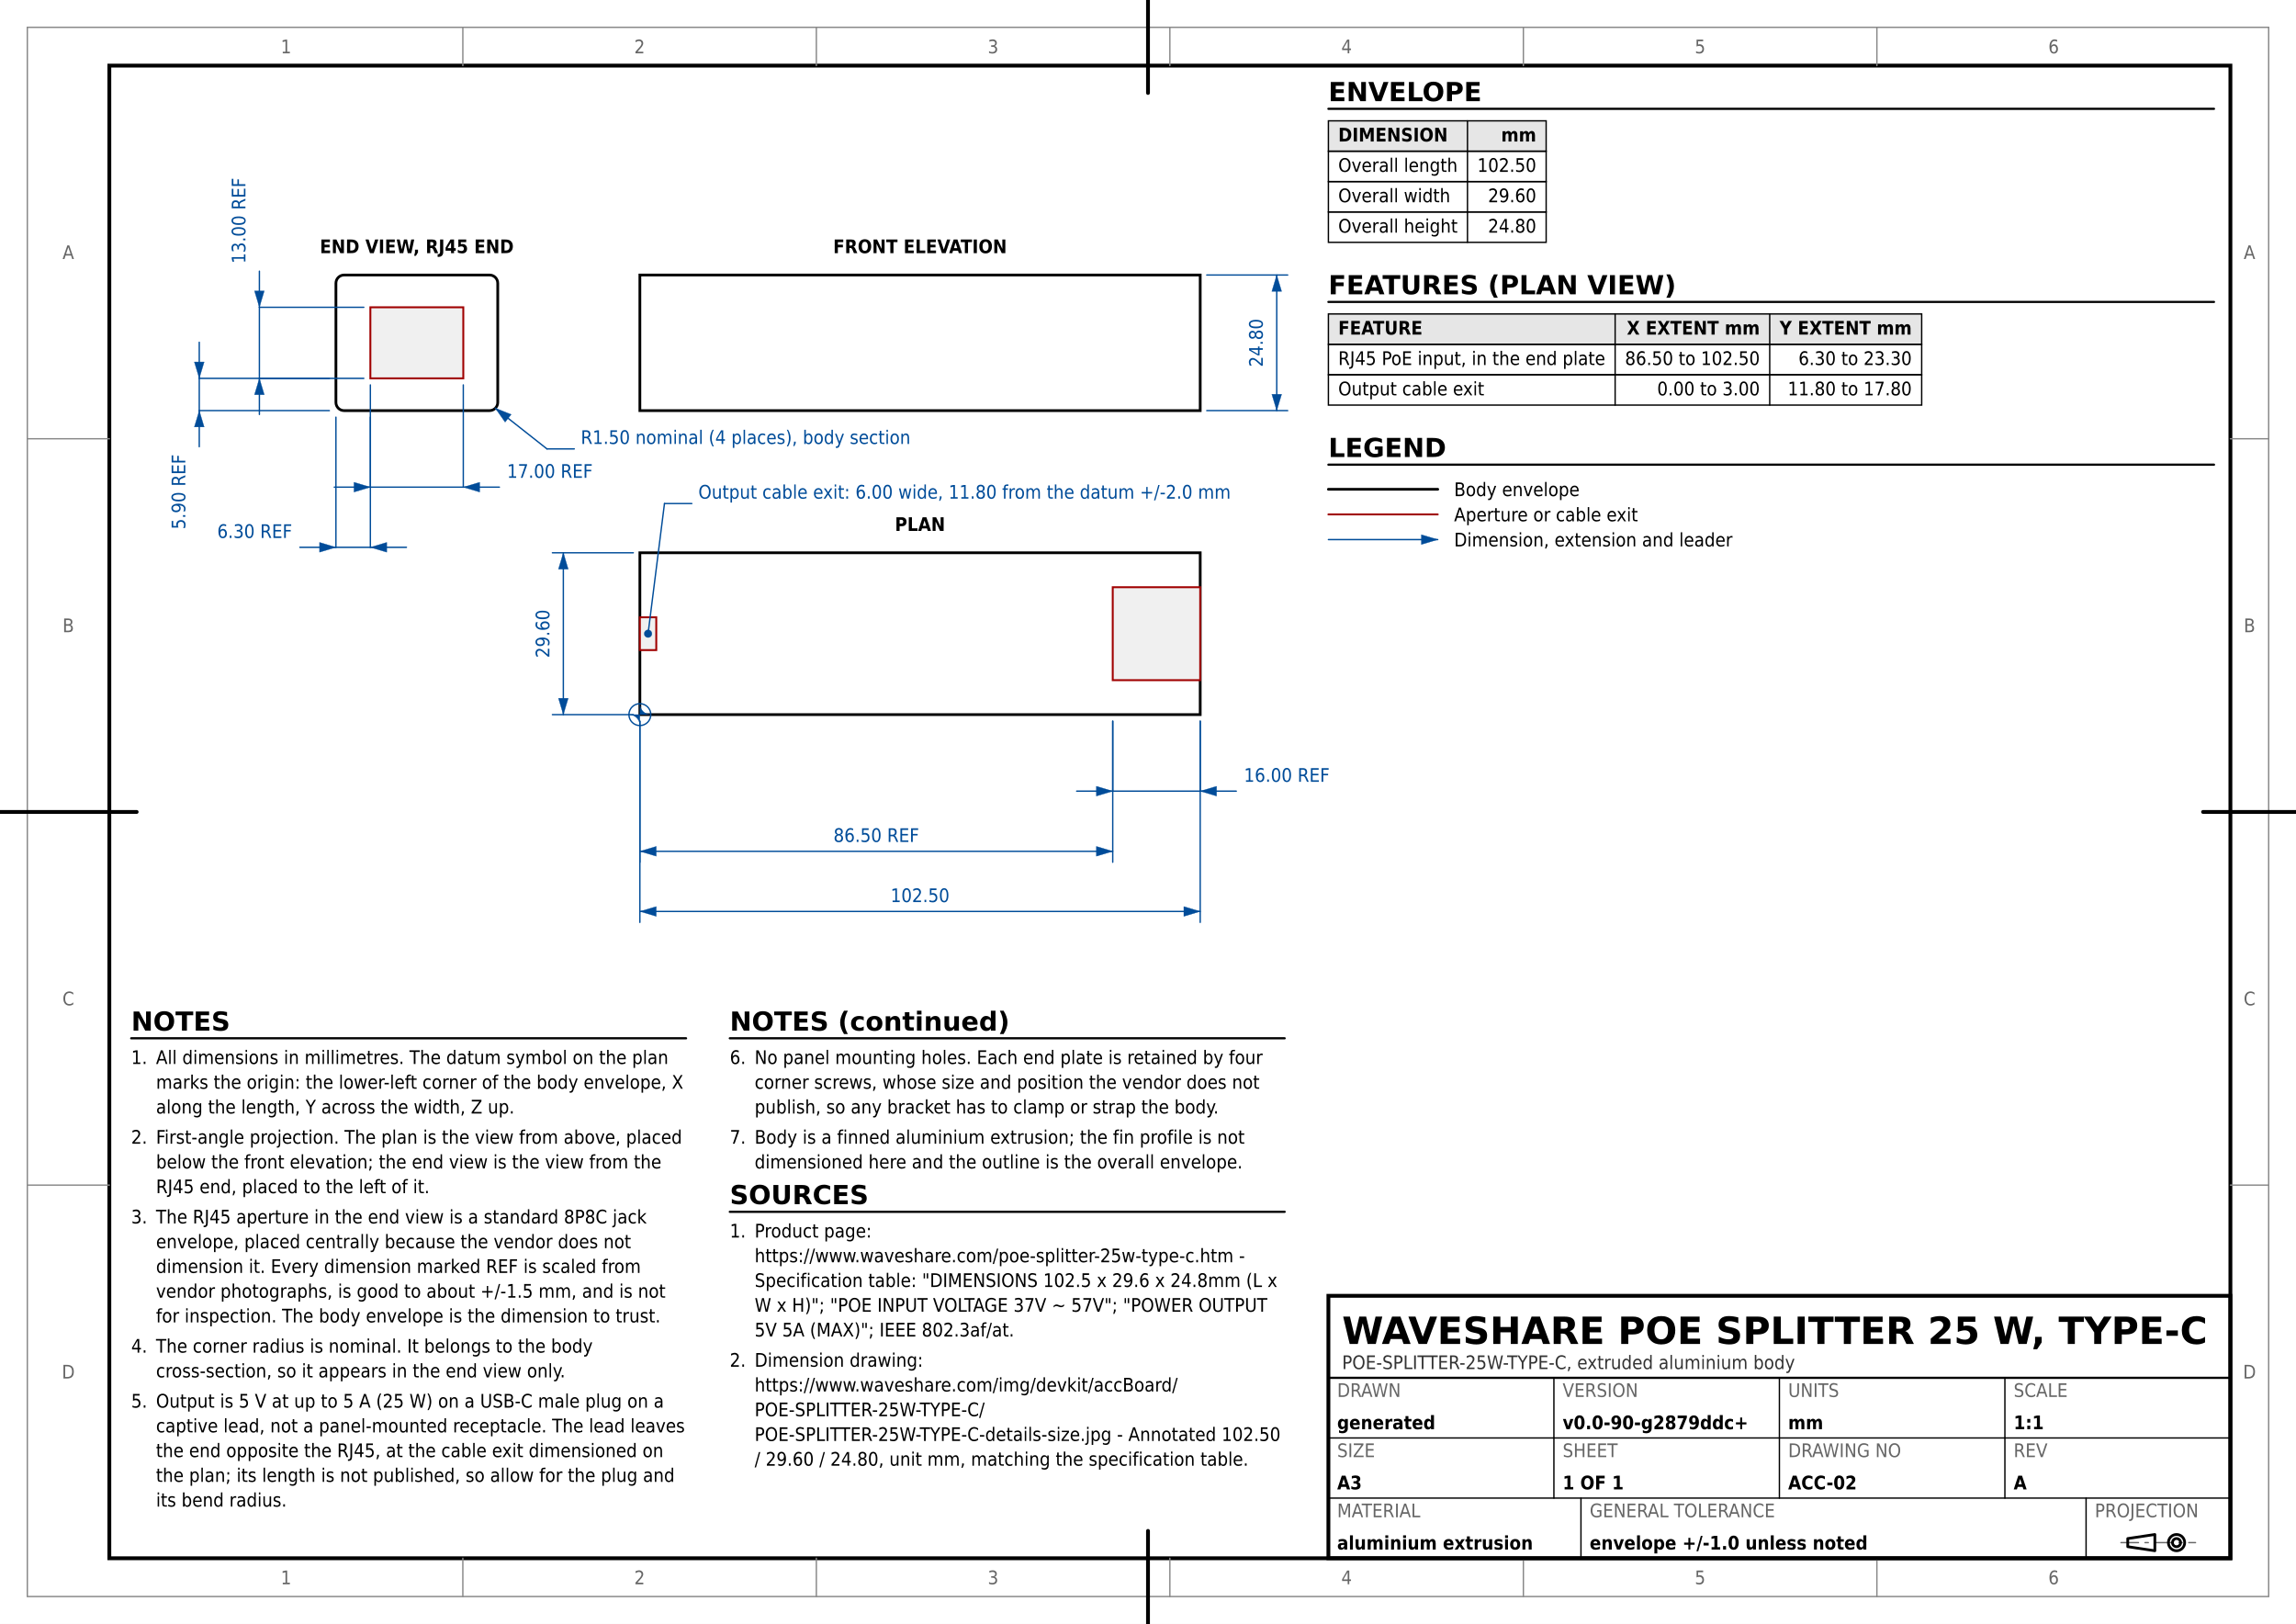
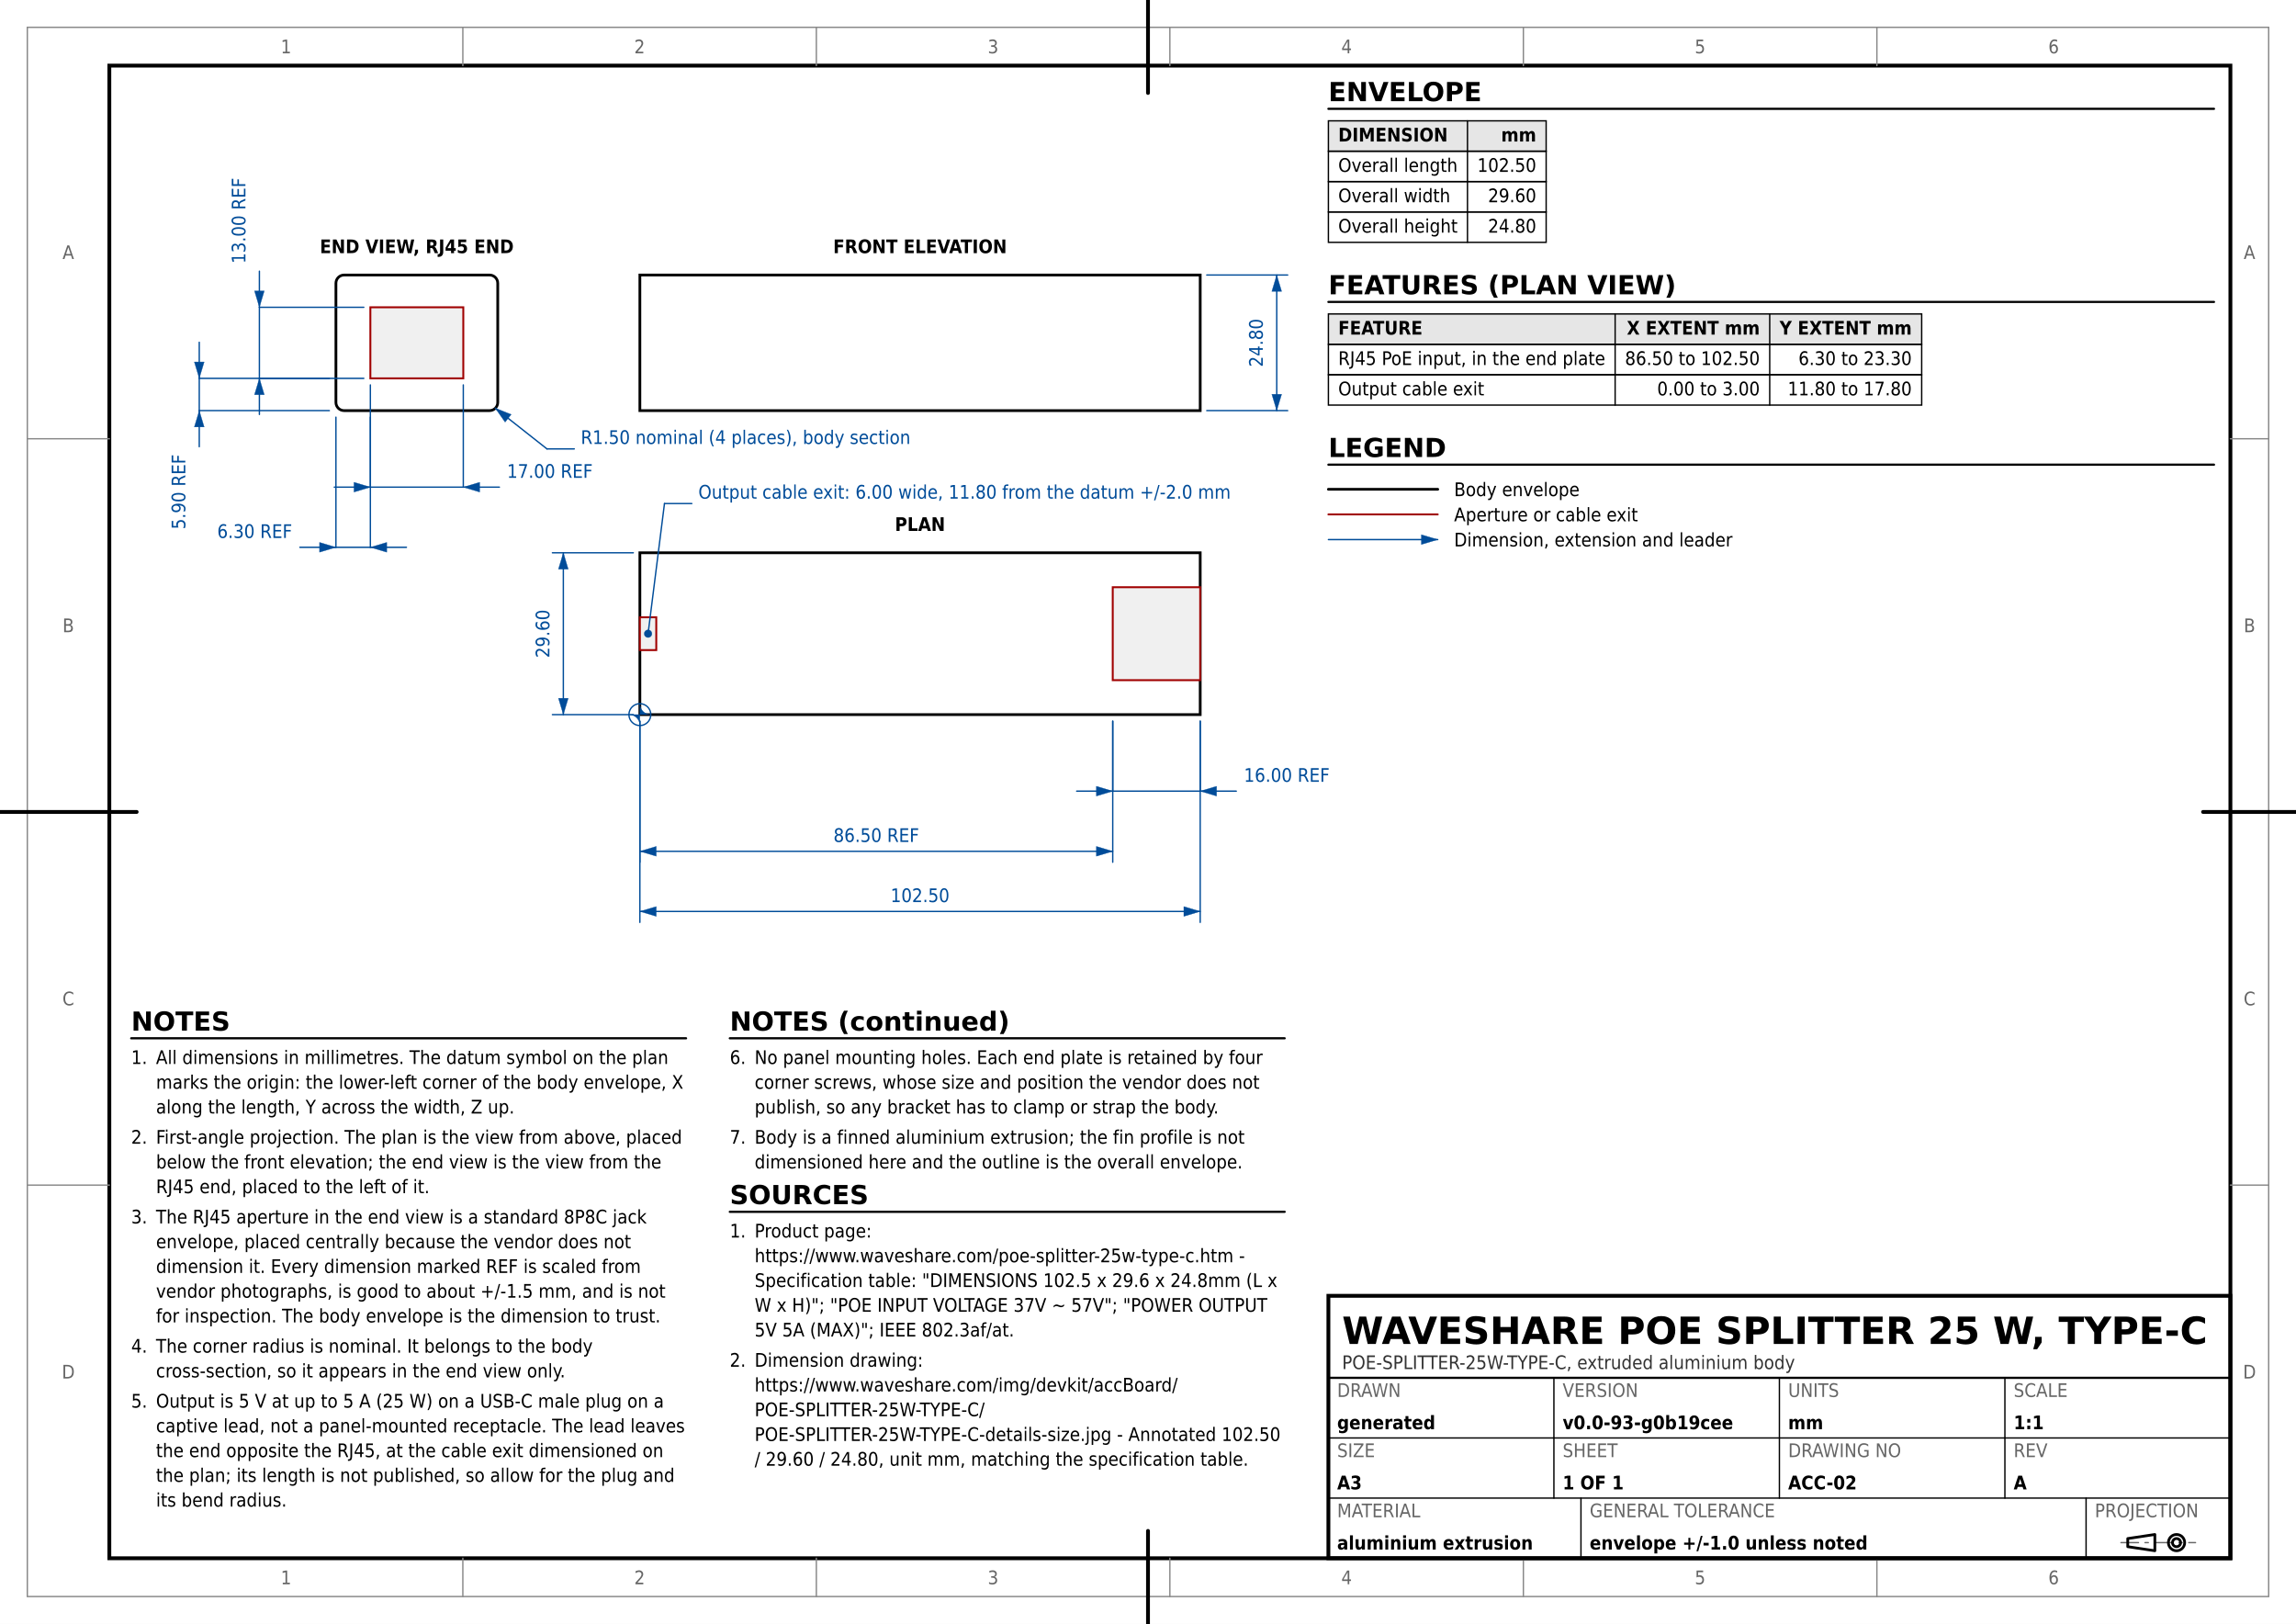
<svg xmlns="http://www.w3.org/2000/svg" version="1.1" width="420mm" height="297mm" viewBox="0 0 420 297">
  <rect width="100%" height="100%" fill="#ffffff" />
  <rect x="5" y="5" width="410" height="287" fill="none" stroke="#888888" stroke-width="0.25" />
  <rect x="20" y="12" width="388" height="273" fill="none" stroke="#000000" stroke-width="0.7" />
  <text x="52.333" y="289.75" font-family="DejaVu Sans Condensed, DejaVu Sans, Liberation Sans, sans-serif" font-size="3.429" fill="#666666" text-anchor="middle">1</text>
  <text x="52.333" y="9.75" font-family="DejaVu Sans Condensed, DejaVu Sans, Liberation Sans, sans-serif" font-size="3.429" fill="#666666" text-anchor="middle">1</text>
  <line x1="84.667" y1="292" x2="84.667" y2="285" stroke="#888888" stroke-width="0.25" stroke-linecap="round" />
  <line x1="84.667" y1="12" x2="84.667" y2="5" stroke="#888888" stroke-width="0.25" stroke-linecap="round" />
  <text x="117" y="289.75" font-family="DejaVu Sans Condensed, DejaVu Sans, Liberation Sans, sans-serif" font-size="3.429" fill="#666666" text-anchor="middle">2</text>
  <text x="117" y="9.75" font-family="DejaVu Sans Condensed, DejaVu Sans, Liberation Sans, sans-serif" font-size="3.429" fill="#666666" text-anchor="middle">2</text>
  <line x1="149.333" y1="292" x2="149.333" y2="285" stroke="#888888" stroke-width="0.25" stroke-linecap="round" />
  <line x1="149.333" y1="12" x2="149.333" y2="5" stroke="#888888" stroke-width="0.25" stroke-linecap="round" />
  <text x="181.667" y="289.75" font-family="DejaVu Sans Condensed, DejaVu Sans, Liberation Sans, sans-serif" font-size="3.429" fill="#666666" text-anchor="middle">3</text>
  <text x="181.667" y="9.75" font-family="DejaVu Sans Condensed, DejaVu Sans, Liberation Sans, sans-serif" font-size="3.429" fill="#666666" text-anchor="middle">3</text>
  <line x1="214" y1="292" x2="214" y2="285" stroke="#888888" stroke-width="0.25" stroke-linecap="round" />
  <line x1="214" y1="12" x2="214" y2="5" stroke="#888888" stroke-width="0.25" stroke-linecap="round" />
  <text x="246.333" y="289.75" font-family="DejaVu Sans Condensed, DejaVu Sans, Liberation Sans, sans-serif" font-size="3.429" fill="#666666" text-anchor="middle">4</text>
  <text x="246.333" y="9.75" font-family="DejaVu Sans Condensed, DejaVu Sans, Liberation Sans, sans-serif" font-size="3.429" fill="#666666" text-anchor="middle">4</text>
  <line x1="278.667" y1="292" x2="278.667" y2="285" stroke="#888888" stroke-width="0.25" stroke-linecap="round" />
  <line x1="278.667" y1="12" x2="278.667" y2="5" stroke="#888888" stroke-width="0.25" stroke-linecap="round" />
  <text x="311" y="289.75" font-family="DejaVu Sans Condensed, DejaVu Sans, Liberation Sans, sans-serif" font-size="3.429" fill="#666666" text-anchor="middle">5</text>
  <text x="311" y="9.75" font-family="DejaVu Sans Condensed, DejaVu Sans, Liberation Sans, sans-serif" font-size="3.429" fill="#666666" text-anchor="middle">5</text>
  <line x1="343.333" y1="292" x2="343.333" y2="285" stroke="#888888" stroke-width="0.25" stroke-linecap="round" />
  <line x1="343.333" y1="12" x2="343.333" y2="5" stroke="#888888" stroke-width="0.25" stroke-linecap="round" />
  <text x="375.667" y="289.75" font-family="DejaVu Sans Condensed, DejaVu Sans, Liberation Sans, sans-serif" font-size="3.429" fill="#666666" text-anchor="middle">6</text>
  <text x="375.667" y="9.75" font-family="DejaVu Sans Condensed, DejaVu Sans, Liberation Sans, sans-serif" font-size="3.429" fill="#666666" text-anchor="middle">6</text>
  <text x="12.5" y="252.125" font-family="DejaVu Sans Condensed, DejaVu Sans, Liberation Sans, sans-serif" font-size="3.429" fill="#666666" text-anchor="middle">D</text>
  <text x="411.5" y="252.125" font-family="DejaVu Sans Condensed, DejaVu Sans, Liberation Sans, sans-serif" font-size="3.429" fill="#666666" text-anchor="middle">D</text>
  <line x1="5" y1="216.75" x2="20" y2="216.75" stroke="#888888" stroke-width="0.25" stroke-linecap="round" />
  <line x1="408" y1="216.75" x2="415" y2="216.75" stroke="#888888" stroke-width="0.25" stroke-linecap="round" />
  <text x="12.5" y="183.875" font-family="DejaVu Sans Condensed, DejaVu Sans, Liberation Sans, sans-serif" font-size="3.429" fill="#666666" text-anchor="middle">C</text>
  <text x="411.5" y="183.875" font-family="DejaVu Sans Condensed, DejaVu Sans, Liberation Sans, sans-serif" font-size="3.429" fill="#666666" text-anchor="middle">C</text>
  <line x1="5" y1="148.5" x2="20" y2="148.5" stroke="#888888" stroke-width="0.25" stroke-linecap="round" />
  <line x1="408" y1="148.5" x2="415" y2="148.5" stroke="#888888" stroke-width="0.25" stroke-linecap="round" />
  <text x="12.5" y="115.625" font-family="DejaVu Sans Condensed, DejaVu Sans, Liberation Sans, sans-serif" font-size="3.429" fill="#666666" text-anchor="middle">B</text>
  <text x="411.5" y="115.625" font-family="DejaVu Sans Condensed, DejaVu Sans, Liberation Sans, sans-serif" font-size="3.429" fill="#666666" text-anchor="middle">B</text>
  <line x1="5" y1="80.25" x2="20" y2="80.25" stroke="#888888" stroke-width="0.25" stroke-linecap="round" />
  <line x1="408" y1="80.25" x2="415" y2="80.25" stroke="#888888" stroke-width="0.25" stroke-linecap="round" />
  <text x="12.5" y="47.375" font-family="DejaVu Sans Condensed, DejaVu Sans, Liberation Sans, sans-serif" font-size="3.429" fill="#666666" text-anchor="middle">A</text>
  <text x="411.5" y="47.375" font-family="DejaVu Sans Condensed, DejaVu Sans, Liberation Sans, sans-serif" font-size="3.429" fill="#666666" text-anchor="middle">A</text>
  <line x1="210" y1="297" x2="210" y2="280" stroke="#000000" stroke-width="0.7" stroke-linecap="round" />
  <line x1="210" y1="17" x2="210" y2="0" stroke="#000000" stroke-width="0.7" stroke-linecap="round" />
  <line x1="0" y1="148.5" x2="25" y2="148.5" stroke="#000000" stroke-width="0.7" stroke-linecap="round" />
  <line x1="403" y1="148.5" x2="420" y2="148.5" stroke="#000000" stroke-width="0.7" stroke-linecap="round" />
  <rect x="117.05" y="50.3" width="102.5" height="24.8" fill="none" stroke="#000000" stroke-width="0.5" />
  <rect x="117.05" y="101.1" width="102.5" height="29.6" fill="none" stroke="#000000" stroke-width="0.5" />
  <rect x="61.45" y="50.3" width="29.6" height="24.8" fill="none" stroke="#000000" stroke-width="0.5" rx="1.5" ry="1.5" />
  <text x="168.3" y="46.3" font-family="DejaVu Sans Condensed, DejaVu Sans, Liberation Sans, sans-serif" font-size="3.429" fill="#000000" text-anchor="middle" font-weight="bold">FRONT ELEVATION</text>
  <text x="168.3" y="97.1" font-family="DejaVu Sans Condensed, DejaVu Sans, Liberation Sans, sans-serif" font-size="3.429" fill="#000000" text-anchor="middle" font-weight="bold">PLAN</text>
  <text x="76.25" y="46.3" font-family="DejaVu Sans Condensed, DejaVu Sans, Liberation Sans, sans-serif" font-size="3.429" fill="#000000" text-anchor="middle" font-weight="bold">END VIEW, RJ45 END</text>
  <rect x="203.55" y="107.4" width="16" height="17" fill="#f0f0f0" stroke="#a00000" stroke-width="0.35" />
  <rect x="67.75" y="56.2" width="17" height="13" fill="#f0f0f0" stroke="#a00000" stroke-width="0.35" />
  <line x1="67.75" y1="70.4" x2="67.75" y2="89.1" stroke="#004c99" stroke-width="0.25" stroke-linecap="round" />
  <line x1="84.75" y1="70.4" x2="84.75" y2="89.1" stroke="#004c99" stroke-width="0.25" stroke-linecap="round" />
  <line x1="67.75" y1="89.1" x2="84.75" y2="89.1" stroke="#004c99" stroke-width="0.25" stroke-linecap="round" />
  <polygon points="67.75,89.1 64.75,88.2 64.75,90" fill="#004c99" stroke="#004c99" stroke-width="0.05" stroke-linejoin="round" />
  <polygon points="84.75,89.1 87.75,90 87.75,88.2" fill="#004c99" stroke="#004c99" stroke-width="0.05" stroke-linejoin="round" />
  <line x1="61.15" y1="89.1" x2="67.75" y2="89.1" stroke="#004c99" stroke-width="0.25" stroke-linecap="round" />
  <line x1="84.75" y1="89.1" x2="91.35" y2="89.1" stroke="#004c99" stroke-width="0.25" stroke-linecap="round" />
  <text x="92.75" y="87.391" font-family="DejaVu Sans Condensed, DejaVu Sans, Liberation Sans, sans-serif" font-size="3.429" fill="#004c99" text-anchor="start">17.00 REF</text>
  <line x1="61.45" y1="76.3" x2="61.45" y2="100.1" stroke="#004c99" stroke-width="0.25" stroke-linecap="round" />
  <line x1="67.75" y1="76.3" x2="67.75" y2="100.1" stroke="#004c99" stroke-width="0.25" stroke-linecap="round" />
  <line x1="61.45" y1="100.1" x2="67.75" y2="100.1" stroke="#004c99" stroke-width="0.25" stroke-linecap="round" />
  <polygon points="61.45,100.1 58.45,99.2 58.45,101" fill="#004c99" stroke="#004c99" stroke-width="0.05" stroke-linejoin="round" />
  <polygon points="67.75,100.1 70.75,101 70.75,99.2" fill="#004c99" stroke="#004c99" stroke-width="0.05" stroke-linejoin="round" />
  <line x1="54.85" y1="100.1" x2="61.45" y2="100.1" stroke="#004c99" stroke-width="0.25" stroke-linecap="round" />
  <line x1="67.75" y1="100.1" x2="74.35" y2="100.1" stroke="#004c99" stroke-width="0.25" stroke-linecap="round" />
  <text x="53.45" y="98.391" font-family="DejaVu Sans Condensed, DejaVu Sans, Liberation Sans, sans-serif" font-size="3.429" fill="#004c99" text-anchor="end">6.30 REF</text>
  <line x1="66.55" y1="69.2" x2="47.45" y2="69.2" stroke="#004c99" stroke-width="0.25" stroke-linecap="round" />
  <line x1="66.55" y1="56.2" x2="47.45" y2="56.2" stroke="#004c99" stroke-width="0.25" stroke-linecap="round" />
  <line x1="47.45" y1="69.2" x2="47.45" y2="56.2" stroke="#004c99" stroke-width="0.25" stroke-linecap="round" />
  <polygon points="47.45,69.2 46.55,72.2 48.35,72.2" fill="#004c99" stroke="#004c99" stroke-width="0.05" stroke-linejoin="round" />
  <polygon points="47.45,56.2 48.35,53.2 46.55,53.2" fill="#004c99" stroke="#004c99" stroke-width="0.05" stroke-linejoin="round" />
  <line x1="47.45" y1="75.8" x2="47.45" y2="69.2" stroke="#004c99" stroke-width="0.25" stroke-linecap="round" />
  <line x1="47.45" y1="56.2" x2="47.45" y2="49.6" stroke="#004c99" stroke-width="0.25" stroke-linecap="round" />
  <text x="44.895" y="48.2" font-family="DejaVu Sans Condensed, DejaVu Sans, Liberation Sans, sans-serif" font-size="3.429" fill="#004c99" text-anchor="start" transform="rotate(-90 44.8953 48.2)">13.00 REF</text>
  <line x1="60.25" y1="75.1" x2="36.45" y2="75.1" stroke="#004c99" stroke-width="0.25" stroke-linecap="round" />
  <line x1="60.25" y1="69.2" x2="36.45" y2="69.2" stroke="#004c99" stroke-width="0.25" stroke-linecap="round" />
  <line x1="36.45" y1="75.1" x2="36.45" y2="69.2" stroke="#004c99" stroke-width="0.25" stroke-linecap="round" />
  <polygon points="36.45,75.1 35.55,78.1 37.35,78.1" fill="#004c99" stroke="#004c99" stroke-width="0.05" stroke-linejoin="round" />
  <polygon points="36.45,69.2 37.35,66.2 35.55,66.2" fill="#004c99" stroke="#004c99" stroke-width="0.05" stroke-linejoin="round" />
  <line x1="36.45" y1="81.7" x2="36.45" y2="75.1" stroke="#004c99" stroke-width="0.25" stroke-linecap="round" />
  <line x1="36.45" y1="69.2" x2="36.45" y2="62.6" stroke="#004c99" stroke-width="0.25" stroke-linecap="round" />
  <text x="33.895" y="83.1" font-family="DejaVu Sans Condensed, DejaVu Sans, Liberation Sans, sans-serif" font-size="3.429" fill="#004c99" text-anchor="end" transform="rotate(-90 33.8953 83.1)">5.90 REF</text>
  <line x1="203.55" y1="131.9" x2="203.55" y2="144.7" stroke="#004c99" stroke-width="0.25" stroke-linecap="round" />
  <line x1="219.55" y1="131.9" x2="219.55" y2="144.7" stroke="#004c99" stroke-width="0.25" stroke-linecap="round" />
  <line x1="203.55" y1="144.7" x2="219.55" y2="144.7" stroke="#004c99" stroke-width="0.25" stroke-linecap="round" />
  <polygon points="203.55,144.7 200.55,143.8 200.55,145.6" fill="#004c99" stroke="#004c99" stroke-width="0.05" stroke-linejoin="round" />
  <polygon points="219.55,144.7 222.55,145.6 222.55,143.8" fill="#004c99" stroke="#004c99" stroke-width="0.05" stroke-linejoin="round" />
  <line x1="196.95" y1="144.7" x2="203.55" y2="144.7" stroke="#004c99" stroke-width="0.25" stroke-linecap="round" />
  <line x1="219.55" y1="144.7" x2="226.15" y2="144.7" stroke="#004c99" stroke-width="0.25" stroke-linecap="round" />
  <text x="227.55" y="142.991" font-family="DejaVu Sans Condensed, DejaVu Sans, Liberation Sans, sans-serif" font-size="3.429" fill="#004c99" text-anchor="start">16.00 REF</text>
  <line x1="117.05" y1="131.9" x2="117.05" y2="157.7" stroke="#004c99" stroke-width="0.25" stroke-linecap="round" />
  <line x1="203.55" y1="131.9" x2="203.55" y2="157.7" stroke="#004c99" stroke-width="0.25" stroke-linecap="round" />
  <line x1="117.05" y1="155.7" x2="203.55" y2="155.7" stroke="#004c99" stroke-width="0.25" stroke-linecap="round" />
  <polygon points="117.05,155.7 120.05,156.6 120.05,154.8" fill="#004c99" stroke="#004c99" stroke-width="0.05" stroke-linejoin="round" />
  <polygon points="203.55,155.7 200.55,154.8 200.55,156.6" fill="#004c99" stroke="#004c99" stroke-width="0.05" stroke-linejoin="round" />
  <text x="160.3" y="153.991" font-family="DejaVu Sans Condensed, DejaVu Sans, Liberation Sans, sans-serif" font-size="3.429" fill="#004c99" text-anchor="middle">86.50 REF</text>
  <rect x="117.05" y="112.9" width="3" height="6" fill="#f0f0f0" stroke="#a00000" stroke-width="0.35" />
  <circle cx="118.55" cy="115.9" r="0.7" fill="#004c99" stroke="#004c99" stroke-width="0.05" />
  <line x1="118.55" y1="115.9" x2="121.55" y2="92.1" stroke="#004c99" stroke-width="0.25" stroke-linecap="round" />
  <line x1="121.55" y1="92.1" x2="126.55" y2="92.1" stroke="#004c99" stroke-width="0.25" stroke-linecap="round" />
  <text x="127.75" y="91.2" font-family="DejaVu Sans Condensed, DejaVu Sans, Liberation Sans, sans-serif" font-size="3.429" fill="#004c99" text-anchor="start">Output cable exit: 6.00 wide, 11.80 from the datum +/-2.0 mm</text>
  <line x1="117.05" y1="131.9" x2="117.05" y2="168.7" stroke="#004c99" stroke-width="0.25" stroke-linecap="round" />
  <line x1="219.55" y1="131.9" x2="219.55" y2="168.7" stroke="#004c99" stroke-width="0.25" stroke-linecap="round" />
  <line x1="117.05" y1="166.7" x2="219.55" y2="166.7" stroke="#004c99" stroke-width="0.25" stroke-linecap="round" />
  <polygon points="117.05,166.7 120.05,167.6 120.05,165.8" fill="#004c99" stroke="#004c99" stroke-width="0.05" stroke-linejoin="round" />
  <polygon points="219.55,166.7 216.55,165.8 216.55,167.6" fill="#004c99" stroke="#004c99" stroke-width="0.05" stroke-linejoin="round" />
  <text x="168.3" y="164.991" font-family="DejaVu Sans Condensed, DejaVu Sans, Liberation Sans, sans-serif" font-size="3.429" fill="#004c99" text-anchor="middle">102.50</text>
  <line x1="115.85" y1="130.7" x2="101.05" y2="130.7" stroke="#004c99" stroke-width="0.25" stroke-linecap="round" />
  <line x1="115.85" y1="101.1" x2="101.05" y2="101.1" stroke="#004c99" stroke-width="0.25" stroke-linecap="round" />
  <line x1="103.05" y1="130.7" x2="103.05" y2="101.1" stroke="#004c99" stroke-width="0.25" stroke-linecap="round" />
  <polygon points="103.05,130.7 103.95,127.7 102.15,127.7" fill="#004c99" stroke="#004c99" stroke-width="0.05" stroke-linejoin="round" />
  <polygon points="103.05,101.1 102.15,104.1 103.95,104.1" fill="#004c99" stroke="#004c99" stroke-width="0.05" stroke-linejoin="round" />
  <text x="100.495" y="115.9" font-family="DejaVu Sans Condensed, DejaVu Sans, Liberation Sans, sans-serif" font-size="3.429" fill="#004c99" text-anchor="middle" transform="rotate(-90 100.4953 115.9)">29.60</text>
  <line x1="220.75" y1="75.1" x2="235.55" y2="75.1" stroke="#004c99" stroke-width="0.25" stroke-linecap="round" />
  <line x1="220.75" y1="50.3" x2="235.55" y2="50.3" stroke="#004c99" stroke-width="0.25" stroke-linecap="round" />
  <line x1="233.55" y1="75.1" x2="233.55" y2="50.3" stroke="#004c99" stroke-width="0.25" stroke-linecap="round" />
  <polygon points="233.55,75.1 234.45,72.1 232.65,72.1" fill="#004c99" stroke="#004c99" stroke-width="0.05" stroke-linejoin="round" />
  <polygon points="233.55,50.3 232.65,53.3 234.45,53.3" fill="#004c99" stroke="#004c99" stroke-width="0.05" stroke-linejoin="round" />
  <text x="230.995" y="62.7" font-family="DejaVu Sans Condensed, DejaVu Sans, Liberation Sans, sans-serif" font-size="3.429" fill="#004c99" text-anchor="middle" transform="rotate(-90 230.9953 62.7)">24.80</text>
  <polygon points="90.6,74.65 92.399,77.214 93.513,75.8" fill="#004c99" stroke="#004c99" stroke-width="0.05" stroke-linejoin="round" />
  <line x1="90.6" y1="74.65" x2="100.05" y2="82.1" stroke="#004c99" stroke-width="0.25" stroke-linecap="round" />
  <line x1="100.05" y1="82.1" x2="105.05" y2="82.1" stroke="#004c99" stroke-width="0.25" stroke-linecap="round" />
  <text x="106.25" y="81.2" font-family="DejaVu Sans Condensed, DejaVu Sans, Liberation Sans, sans-serif" font-size="3.429" fill="#004c99" text-anchor="start">R1.50 nominal (4 places), body section</text>
  <circle cx="117.05" cy="130.7" r="2" fill="none" stroke="#004c99" stroke-width="0.25" />
  <path d="M 117.05 130.7 L 119.05 130.7 A 2.0 2.0 0 0 1 117.05 128.7 Z" fill="#004c99" stroke="#004c99" stroke-width="0.05" stroke-linejoin="round" stroke-linecap="round" />
  <path d="M 117.05 130.7 L 115.05 130.7 A 2.0 2.0 0 0 1 117.05 132.7 Z" fill="#004c99" stroke="#004c99" stroke-width="0.05" stroke-linejoin="round" stroke-linecap="round" />
  <text x="243" y="18.5" font-family="DejaVu Sans, Liberation Sans, sans-serif" font-size="4.801" fill="#000000" text-anchor="start" font-weight="bold">ENVELOPE</text>
  <line x1="243" y1="19.9" x2="405" y2="19.9" stroke="#000000" stroke-width="0.4" stroke-linecap="round" />
  <rect x="243" y="22.1" width="39.833" height="5.556" fill="#e6e6e6" stroke="#000000" stroke-width="0.25" />
  <text x="244.8" y="25.878" font-family="DejaVu Sans Condensed, DejaVu Sans, Liberation Sans, sans-serif" font-size="3.429" fill="#000000" text-anchor="start" font-weight="bold">DIMENSION</text>
  <text x="281.033" y="25.878" font-family="DejaVu Sans Condensed, DejaVu Sans, Liberation Sans, sans-serif" font-size="3.429" fill="#000000" text-anchor="end" font-weight="bold">mm</text>
  <rect x="243" y="27.656" width="39.833" height="5.556" fill="none" stroke="#000000" stroke-width="0.25" />
  <text x="244.8" y="31.433" font-family="DejaVu Sans Condensed, DejaVu Sans, Liberation Sans, sans-serif" font-size="3.429" fill="#000000" text-anchor="start">Overall length</text>
  <text x="281.033" y="31.433" font-family="DejaVu Sans Condensed, DejaVu Sans, Liberation Sans, sans-serif" font-size="3.429" fill="#000000" text-anchor="end">102.50</text>
  <rect x="243" y="33.211" width="39.833" height="5.556" fill="none" stroke="#000000" stroke-width="0.25" />
  <text x="244.8" y="36.989" font-family="DejaVu Sans Condensed, DejaVu Sans, Liberation Sans, sans-serif" font-size="3.429" fill="#000000" text-anchor="start">Overall width</text>
  <text x="281.033" y="36.989" font-family="DejaVu Sans Condensed, DejaVu Sans, Liberation Sans, sans-serif" font-size="3.429" fill="#000000" text-anchor="end">29.60</text>
  <rect x="243" y="38.767" width="39.833" height="5.556" fill="none" stroke="#000000" stroke-width="0.25" />
  <text x="244.8" y="42.544" font-family="DejaVu Sans Condensed, DejaVu Sans, Liberation Sans, sans-serif" font-size="3.429" fill="#000000" text-anchor="start">Overall height</text>
  <text x="281.033" y="42.544" font-family="DejaVu Sans Condensed, DejaVu Sans, Liberation Sans, sans-serif" font-size="3.429" fill="#000000" text-anchor="end">24.80</text>
  <line x1="268.441" y1="22.1" x2="268.441" y2="44.322" stroke="#000000" stroke-width="0.25" stroke-linecap="round" />
  <text x="243" y="53.822" font-family="DejaVu Sans, Liberation Sans, sans-serif" font-size="4.801" fill="#000000" text-anchor="start" font-weight="bold">FEATURES (PLAN VIEW)</text>
  <line x1="243" y1="55.222" x2="405" y2="55.222" stroke="#000000" stroke-width="0.4" stroke-linecap="round" />
  <rect x="243" y="57.422" width="108.528" height="5.556" fill="#e6e6e6" stroke="#000000" stroke-width="0.25" />
  <text x="244.8" y="61.2" font-family="DejaVu Sans Condensed, DejaVu Sans, Liberation Sans, sans-serif" font-size="3.429" fill="#000000" text-anchor="start" font-weight="bold">FEATURE</text>
  <text x="321.929" y="61.2" font-family="DejaVu Sans Condensed, DejaVu Sans, Liberation Sans, sans-serif" font-size="3.429" fill="#000000" text-anchor="end" font-weight="bold">X EXTENT mm</text>
  <text x="349.728" y="61.2" font-family="DejaVu Sans Condensed, DejaVu Sans, Liberation Sans, sans-serif" font-size="3.429" fill="#000000" text-anchor="end" font-weight="bold">Y EXTENT mm</text>
  <rect x="243" y="62.978" width="108.528" height="5.556" fill="none" stroke="#000000" stroke-width="0.25" />
  <text x="244.8" y="66.756" font-family="DejaVu Sans Condensed, DejaVu Sans, Liberation Sans, sans-serif" font-size="3.429" fill="#000000" text-anchor="start">RJ45 PoE input, in the end plate</text>
  <text x="321.929" y="66.756" font-family="DejaVu Sans Condensed, DejaVu Sans, Liberation Sans, sans-serif" font-size="3.429" fill="#000000" text-anchor="end">86.50 to 102.50</text>
  <text x="349.728" y="66.756" font-family="DejaVu Sans Condensed, DejaVu Sans, Liberation Sans, sans-serif" font-size="3.429" fill="#000000" text-anchor="end">6.30 to 23.30</text>
  <rect x="243" y="68.533" width="108.528" height="5.556" fill="none" stroke="#000000" stroke-width="0.25" />
  <text x="244.8" y="72.311" font-family="DejaVu Sans Condensed, DejaVu Sans, Liberation Sans, sans-serif" font-size="3.429" fill="#000000" text-anchor="start">Output cable exit</text>
  <text x="321.929" y="72.311" font-family="DejaVu Sans Condensed, DejaVu Sans, Liberation Sans, sans-serif" font-size="3.429" fill="#000000" text-anchor="end">0.00 to 3.00</text>
  <text x="349.728" y="72.311" font-family="DejaVu Sans Condensed, DejaVu Sans, Liberation Sans, sans-serif" font-size="3.429" fill="#000000" text-anchor="end">11.80 to 17.80</text>
  <line x1="295.452" y1="57.422" x2="295.452" y2="74.089" stroke="#000000" stroke-width="0.25" stroke-linecap="round" />
  <line x1="323.729" y1="57.422" x2="323.729" y2="74.089" stroke="#000000" stroke-width="0.25" stroke-linecap="round" />
  <text x="243" y="83.589" font-family="DejaVu Sans, Liberation Sans, sans-serif" font-size="4.801" fill="#000000" text-anchor="start" font-weight="bold">LEGEND</text>
  <line x1="243" y1="84.989" x2="405" y2="84.989" stroke="#000000" stroke-width="0.4" stroke-linecap="round" />
  <line x1="243" y1="89.489" x2="263" y2="89.489" stroke="#000000" stroke-width="0.5" stroke-linecap="round" />
  <text x="266" y="90.739" font-family="DejaVu Sans Condensed, DejaVu Sans, Liberation Sans, sans-serif" font-size="3.429" fill="#000000" text-anchor="start">Body envelope</text>
  <line x1="243" y1="94.089" x2="263" y2="94.089" stroke="#a00000" stroke-width="0.35" stroke-linecap="round" />
  <text x="266" y="95.339" font-family="DejaVu Sans Condensed, DejaVu Sans, Liberation Sans, sans-serif" font-size="3.429" fill="#000000" text-anchor="start">Aperture or cable exit</text>
  <line x1="243" y1="98.689" x2="263" y2="98.689" stroke="#004c99" stroke-width="0.25" stroke-linecap="round" />
  <polygon points="263,98.689 260,97.789 260,99.589" fill="#004c99" stroke="#004c99" stroke-width="0.05" stroke-linejoin="round" />
  <text x="266" y="99.939" font-family="DejaVu Sans Condensed, DejaVu Sans, Liberation Sans, sans-serif" font-size="3.429" fill="#000000" text-anchor="start">Dimension, extension and leader</text>
  <text x="24" y="188.5" font-family="DejaVu Sans, Liberation Sans, sans-serif" font-size="4.801" fill="#000000" text-anchor="start" font-weight="bold">NOTES</text>
  <line x1="24" y1="189.9" x2="125.5" y2="189.9" stroke="#000000" stroke-width="0.4" stroke-linecap="round" />
  <text x="24" y="194.6" font-family="DejaVu Sans Condensed, DejaVu Sans, Liberation Sans, sans-serif" font-size="3.429" fill="#000000" text-anchor="start">1.</text>
  <text x="28.542" y="194.6" font-family="DejaVu Sans Condensed, DejaVu Sans, Liberation Sans, sans-serif" font-size="3.429" fill="#000000" text-anchor="start">All dimensions in millimetres. The datum symbol on the plan</text>
  <text x="28.542" y="199.127" font-family="DejaVu Sans Condensed, DejaVu Sans, Liberation Sans, sans-serif" font-size="3.429" fill="#000000" text-anchor="start">marks the origin: the lower-left corner of the body envelope, X</text>
  <text x="28.542" y="203.654" font-family="DejaVu Sans Condensed, DejaVu Sans, Liberation Sans, sans-serif" font-size="3.429" fill="#000000" text-anchor="start">along the length, Y across the width, Z up.</text>
  <text x="24" y="209.18" font-family="DejaVu Sans Condensed, DejaVu Sans, Liberation Sans, sans-serif" font-size="3.429" fill="#000000" text-anchor="start">2.</text>
  <text x="28.542" y="209.18" font-family="DejaVu Sans Condensed, DejaVu Sans, Liberation Sans, sans-serif" font-size="3.429" fill="#000000" text-anchor="start">First-angle projection. The plan is the view from above, placed</text>
  <text x="28.542" y="213.707" font-family="DejaVu Sans Condensed, DejaVu Sans, Liberation Sans, sans-serif" font-size="3.429" fill="#000000" text-anchor="start">below the front elevation; the end view is the view from the</text>
  <text x="28.542" y="218.234" font-family="DejaVu Sans Condensed, DejaVu Sans, Liberation Sans, sans-serif" font-size="3.429" fill="#000000" text-anchor="start">RJ45 end, placed to the left of it.</text>
  <text x="24" y="223.761" font-family="DejaVu Sans Condensed, DejaVu Sans, Liberation Sans, sans-serif" font-size="3.429" fill="#000000" text-anchor="start">3.</text>
  <text x="28.542" y="223.761" font-family="DejaVu Sans Condensed, DejaVu Sans, Liberation Sans, sans-serif" font-size="3.429" fill="#000000" text-anchor="start">The RJ45 aperture in the end view is a standard 8P8C jack</text>
  <text x="28.542" y="228.287" font-family="DejaVu Sans Condensed, DejaVu Sans, Liberation Sans, sans-serif" font-size="3.429" fill="#000000" text-anchor="start">envelope, placed centrally because the vendor does not</text>
  <text x="28.542" y="232.814" font-family="DejaVu Sans Condensed, DejaVu Sans, Liberation Sans, sans-serif" font-size="3.429" fill="#000000" text-anchor="start">dimension it. Every dimension marked REF is scaled from</text>
  <text x="28.542" y="237.341" font-family="DejaVu Sans Condensed, DejaVu Sans, Liberation Sans, sans-serif" font-size="3.429" fill="#000000" text-anchor="start">vendor photographs, is good to about +/-1.5 mm, and is not</text>
  <text x="28.542" y="241.868" font-family="DejaVu Sans Condensed, DejaVu Sans, Liberation Sans, sans-serif" font-size="3.429" fill="#000000" text-anchor="start">for inspection. The body envelope is the dimension to trust.</text>
  <text x="24" y="247.394" font-family="DejaVu Sans Condensed, DejaVu Sans, Liberation Sans, sans-serif" font-size="3.429" fill="#000000" text-anchor="start">4.</text>
  <text x="28.542" y="247.394" font-family="DejaVu Sans Condensed, DejaVu Sans, Liberation Sans, sans-serif" font-size="3.429" fill="#000000" text-anchor="start">The corner radius is nominal. It belongs to the body</text>
  <text x="28.542" y="251.921" font-family="DejaVu Sans Condensed, DejaVu Sans, Liberation Sans, sans-serif" font-size="3.429" fill="#000000" text-anchor="start">cross-section, so it appears in the end view only.</text>
  <text x="24" y="257.448" font-family="DejaVu Sans Condensed, DejaVu Sans, Liberation Sans, sans-serif" font-size="3.429" fill="#000000" text-anchor="start">5.</text>
  <text x="28.542" y="257.448" font-family="DejaVu Sans Condensed, DejaVu Sans, Liberation Sans, sans-serif" font-size="3.429" fill="#000000" text-anchor="start">Output is 5 V at up to 5 A (25 W) on a USB-C male plug on a</text>
  <text x="28.542" y="261.974" font-family="DejaVu Sans Condensed, DejaVu Sans, Liberation Sans, sans-serif" font-size="3.429" fill="#000000" text-anchor="start">captive lead, not a panel-mounted receptacle. The lead leaves</text>
  <text x="28.542" y="266.501" font-family="DejaVu Sans Condensed, DejaVu Sans, Liberation Sans, sans-serif" font-size="3.429" fill="#000000" text-anchor="start">the end opposite the RJ45, at the cable exit dimensioned on</text>
  <text x="28.542" y="271.028" font-family="DejaVu Sans Condensed, DejaVu Sans, Liberation Sans, sans-serif" font-size="3.429" fill="#000000" text-anchor="start">the plan; its length is not published, so allow for the plug and</text>
  <text x="28.542" y="275.555" font-family="DejaVu Sans Condensed, DejaVu Sans, Liberation Sans, sans-serif" font-size="3.429" fill="#000000" text-anchor="start">its bend radius.</text>
  <text x="133.5" y="188.5" font-family="DejaVu Sans, Liberation Sans, sans-serif" font-size="4.801" fill="#000000" text-anchor="start" font-weight="bold">NOTES (continued)</text>
  <line x1="133.5" y1="189.9" x2="235" y2="189.9" stroke="#000000" stroke-width="0.4" stroke-linecap="round" />
  <text x="133.5" y="194.6" font-family="DejaVu Sans Condensed, DejaVu Sans, Liberation Sans, sans-serif" font-size="3.429" fill="#000000" text-anchor="start">6.</text>
  <text x="138.042" y="194.6" font-family="DejaVu Sans Condensed, DejaVu Sans, Liberation Sans, sans-serif" font-size="3.429" fill="#000000" text-anchor="start">No panel mounting holes. Each end plate is retained by four</text>
  <text x="138.042" y="199.127" font-family="DejaVu Sans Condensed, DejaVu Sans, Liberation Sans, sans-serif" font-size="3.429" fill="#000000" text-anchor="start">corner screws, whose size and position the vendor does not</text>
  <text x="138.042" y="203.654" font-family="DejaVu Sans Condensed, DejaVu Sans, Liberation Sans, sans-serif" font-size="3.429" fill="#000000" text-anchor="start">publish, so any bracket has to clamp or strap the body.</text>
  <text x="133.5" y="209.18" font-family="DejaVu Sans Condensed, DejaVu Sans, Liberation Sans, sans-serif" font-size="3.429" fill="#000000" text-anchor="start">7.</text>
  <text x="138.042" y="209.18" font-family="DejaVu Sans Condensed, DejaVu Sans, Liberation Sans, sans-serif" font-size="3.429" fill="#000000" text-anchor="start">Body is a finned aluminium extrusion; the fin profile is not</text>
  <text x="138.042" y="213.707" font-family="DejaVu Sans Condensed, DejaVu Sans, Liberation Sans, sans-serif" font-size="3.429" fill="#000000" text-anchor="start">dimensioned here and the outline is the overall envelope.</text>
  <text x="133.5" y="220.234" font-family="DejaVu Sans, Liberation Sans, sans-serif" font-size="4.801" fill="#000000" text-anchor="start" font-weight="bold">SOURCES</text>
  <line x1="133.5" y1="221.634" x2="235" y2="221.634" stroke="#000000" stroke-width="0.4" stroke-linecap="round" />
  <text x="133.5" y="226.334" font-family="DejaVu Sans Condensed, DejaVu Sans, Liberation Sans, sans-serif" font-size="3.429" fill="#000000" text-anchor="start">1.</text>
  <text x="138.042" y="226.334" font-family="DejaVu Sans Condensed, DejaVu Sans, Liberation Sans, sans-serif" font-size="3.429" fill="#000000" text-anchor="start">Product page:</text>
  <text x="138.042" y="230.861" font-family="DejaVu Sans Condensed, DejaVu Sans, Liberation Sans, sans-serif" font-size="3.429" fill="#000000" text-anchor="start">https://www.waveshare.com/poe-splitter-25w-type-c.htm -</text>
  <text x="138.042" y="235.387" font-family="DejaVu Sans Condensed, DejaVu Sans, Liberation Sans, sans-serif" font-size="3.429" fill="#000000" text-anchor="start">Specification table: "DIMENSIONS 102.5 x 29.6 x 24.8mm (L x</text>
  <text x="138.042" y="239.914" font-family="DejaVu Sans Condensed, DejaVu Sans, Liberation Sans, sans-serif" font-size="3.429" fill="#000000" text-anchor="start">W x H)"; "POE INPUT VOLTAGE 37V ~ 57V"; "POWER OUTPUT</text>
  <text x="138.042" y="244.441" font-family="DejaVu Sans Condensed, DejaVu Sans, Liberation Sans, sans-serif" font-size="3.429" fill="#000000" text-anchor="start">5V 5A (MAX)"; IEEE 802.3af/at.</text>
  <text x="133.5" y="249.968" font-family="DejaVu Sans Condensed, DejaVu Sans, Liberation Sans, sans-serif" font-size="3.429" fill="#000000" text-anchor="start">2.</text>
  <text x="138.042" y="249.968" font-family="DejaVu Sans Condensed, DejaVu Sans, Liberation Sans, sans-serif" font-size="3.429" fill="#000000" text-anchor="start">Dimension drawing:</text>
  <text x="138.042" y="254.494" font-family="DejaVu Sans Condensed, DejaVu Sans, Liberation Sans, sans-serif" font-size="3.429" fill="#000000" text-anchor="start">https://www.waveshare.com/img/devkit/accBoard/</text>
  <text x="138.042" y="259.021" font-family="DejaVu Sans Condensed, DejaVu Sans, Liberation Sans, sans-serif" font-size="3.429" fill="#000000" text-anchor="start">POE-SPLITTER-25W-TYPE-C/</text>
  <text x="138.042" y="263.548" font-family="DejaVu Sans Condensed, DejaVu Sans, Liberation Sans, sans-serif" font-size="3.429" fill="#000000" text-anchor="start">POE-SPLITTER-25W-TYPE-C-details-size.jpg - Annotated 102.50</text>
  <text x="138.042" y="268.075" font-family="DejaVu Sans Condensed, DejaVu Sans, Liberation Sans, sans-serif" font-size="3.429" fill="#000000" text-anchor="start">/ 29.60 / 24.80, unit mm, matching the specification table.</text>
  <rect x="243" y="237" width="165" height="48" fill="none" stroke="#000000" stroke-width="0.7" />
  <line x1="243" y1="252" x2="408" y2="252" stroke="#000000" stroke-width="0.4" stroke-linecap="round" />
  <text x="245.5" y="245.8" font-family="DejaVu Sans, Liberation Sans, sans-serif" font-size="6.859" fill="#000000" text-anchor="start" font-weight="bold">WAVESHARE POE SPLITTER 25 W, TYPE-C</text>
  <text x="245.5" y="250.4" font-family="DejaVu Sans Condensed, DejaVu Sans, Liberation Sans, sans-serif" font-size="3.429" fill="#333333" text-anchor="start">POE-SPLITTER-25W-TYPE-C, extruded aluminium body</text>
  <text x="244.6" y="255.5" font-family="DejaVu Sans Condensed, DejaVu Sans, Liberation Sans, sans-serif" font-size="3.429" fill="#666666" text-anchor="start">DRAWN</text>
  <text x="244.6" y="261.4" font-family="DejaVu Sans Condensed, DejaVu Sans, Liberation Sans, sans-serif" font-size="3.429" fill="#000000" text-anchor="start" font-weight="bold">generated</text>
  <line x1="284.25" y1="263" x2="284.25" y2="252" stroke="#000000" stroke-width="0.25" stroke-linecap="round" />
  <text x="285.85" y="255.5" font-family="DejaVu Sans Condensed, DejaVu Sans, Liberation Sans, sans-serif" font-size="3.429" fill="#666666" text-anchor="start">VERSION</text>
-   <text x="285.85" y="261.4" font-family="DejaVu Sans Condensed, DejaVu Sans, Liberation Sans, sans-serif" font-size="3.429" fill="#000000" text-anchor="start" font-weight="bold">v0.0-90-g2879ddc+</text>
+   <text x="285.85" y="261.4" font-family="DejaVu Sans Condensed, DejaVu Sans, Liberation Sans, sans-serif" font-size="3.429" fill="#000000" text-anchor="start" font-weight="bold">v0.0-93-g0b19cee</text>
  <line x1="325.5" y1="263" x2="325.5" y2="252" stroke="#000000" stroke-width="0.25" stroke-linecap="round" />
  <text x="327.1" y="255.5" font-family="DejaVu Sans Condensed, DejaVu Sans, Liberation Sans, sans-serif" font-size="3.429" fill="#666666" text-anchor="start">UNITS</text>
  <text x="327.1" y="261.4" font-family="DejaVu Sans Condensed, DejaVu Sans, Liberation Sans, sans-serif" font-size="3.429" fill="#000000" text-anchor="start" font-weight="bold">mm</text>
  <line x1="366.75" y1="263" x2="366.75" y2="252" stroke="#000000" stroke-width="0.25" stroke-linecap="round" />
  <text x="368.35" y="255.5" font-family="DejaVu Sans Condensed, DejaVu Sans, Liberation Sans, sans-serif" font-size="3.429" fill="#666666" text-anchor="start">SCALE</text>
  <text x="368.35" y="261.4" font-family="DejaVu Sans Condensed, DejaVu Sans, Liberation Sans, sans-serif" font-size="3.429" fill="#000000" text-anchor="start" font-weight="bold">1:1</text>
  <line x1="243" y1="263" x2="284.25" y2="263" stroke="#000000" stroke-width="0.25" stroke-linecap="round" />
  <text x="244.6" y="266.5" font-family="DejaVu Sans Condensed, DejaVu Sans, Liberation Sans, sans-serif" font-size="3.429" fill="#666666" text-anchor="start">SIZE</text>
  <text x="244.6" y="272.4" font-family="DejaVu Sans Condensed, DejaVu Sans, Liberation Sans, sans-serif" font-size="3.429" fill="#000000" text-anchor="start" font-weight="bold">A3</text>
  <line x1="284.25" y1="274" x2="284.25" y2="263" stroke="#000000" stroke-width="0.25" stroke-linecap="round" />
  <line x1="284.25" y1="263" x2="325.5" y2="263" stroke="#000000" stroke-width="0.25" stroke-linecap="round" />
  <text x="285.85" y="266.5" font-family="DejaVu Sans Condensed, DejaVu Sans, Liberation Sans, sans-serif" font-size="3.429" fill="#666666" text-anchor="start">SHEET</text>
  <text x="285.85" y="272.4" font-family="DejaVu Sans Condensed, DejaVu Sans, Liberation Sans, sans-serif" font-size="3.429" fill="#000000" text-anchor="start" font-weight="bold">1 OF 1</text>
  <line x1="325.5" y1="274" x2="325.5" y2="263" stroke="#000000" stroke-width="0.25" stroke-linecap="round" />
  <line x1="325.5" y1="263" x2="366.75" y2="263" stroke="#000000" stroke-width="0.25" stroke-linecap="round" />
  <text x="327.1" y="266.5" font-family="DejaVu Sans Condensed, DejaVu Sans, Liberation Sans, sans-serif" font-size="3.429" fill="#666666" text-anchor="start">DRAWING NO</text>
  <text x="327.1" y="272.4" font-family="DejaVu Sans Condensed, DejaVu Sans, Liberation Sans, sans-serif" font-size="3.429" fill="#000000" text-anchor="start" font-weight="bold">ACC-02</text>
  <line x1="366.75" y1="274" x2="366.75" y2="263" stroke="#000000" stroke-width="0.25" stroke-linecap="round" />
  <line x1="366.75" y1="263" x2="408" y2="263" stroke="#000000" stroke-width="0.25" stroke-linecap="round" />
  <text x="368.35" y="266.5" font-family="DejaVu Sans Condensed, DejaVu Sans, Liberation Sans, sans-serif" font-size="3.429" fill="#666666" text-anchor="start">REV</text>
  <text x="368.35" y="272.4" font-family="DejaVu Sans Condensed, DejaVu Sans, Liberation Sans, sans-serif" font-size="3.429" fill="#000000" text-anchor="start" font-weight="bold">A</text>
  <line x1="243" y1="274" x2="408" y2="274" stroke="#000000" stroke-width="0.25" stroke-linecap="round" />
  <text x="244.6" y="277.5" font-family="DejaVu Sans Condensed, DejaVu Sans, Liberation Sans, sans-serif" font-size="3.429" fill="#666666" text-anchor="start">MATERIAL</text>
  <text x="244.6" y="283.4" font-family="DejaVu Sans Condensed, DejaVu Sans, Liberation Sans, sans-serif" font-size="3.429" fill="#000000" text-anchor="start" font-weight="bold">aluminium extrusion</text>
  <line x1="289.2" y1="285" x2="289.2" y2="274" stroke="#000000" stroke-width="0.25" stroke-linecap="round" />
  <text x="290.8" y="277.5" font-family="DejaVu Sans Condensed, DejaVu Sans, Liberation Sans, sans-serif" font-size="3.429" fill="#666666" text-anchor="start">GENERAL TOLERANCE</text>
  <text x="290.8" y="283.4" font-family="DejaVu Sans Condensed, DejaVu Sans, Liberation Sans, sans-serif" font-size="3.429" fill="#000000" text-anchor="start" font-weight="bold">envelope +/-1.0 unless noted</text>
  <line x1="381.6" y1="285" x2="381.6" y2="274" stroke="#000000" stroke-width="0.25" stroke-linecap="round" />
  <text x="383.2" y="277.5" font-family="DejaVu Sans Condensed, DejaVu Sans, Liberation Sans, sans-serif" font-size="3.429" fill="#666666" text-anchor="start">PROJECTION</text>
  <line x1="387.98" y1="282.14" x2="401.62" y2="282.14" stroke="#666666" stroke-width="0.25" stroke-linecap="round" stroke-dasharray="3.2,1.2,0.6,1.2" />
  <polygon points="389.22,281.396 394.18,280.652 394.18,283.628 389.22,282.884" fill="none" stroke="#000000" stroke-width="0.5" stroke-linejoin="round" />
  <circle cx="398.148" cy="282.14" r="1.488" fill="none" stroke="#000000" stroke-width="0.5" />
  <circle cx="398.148" cy="282.14" r="0.744" fill="none" stroke="#000000" stroke-width="0.5" />
</svg>
